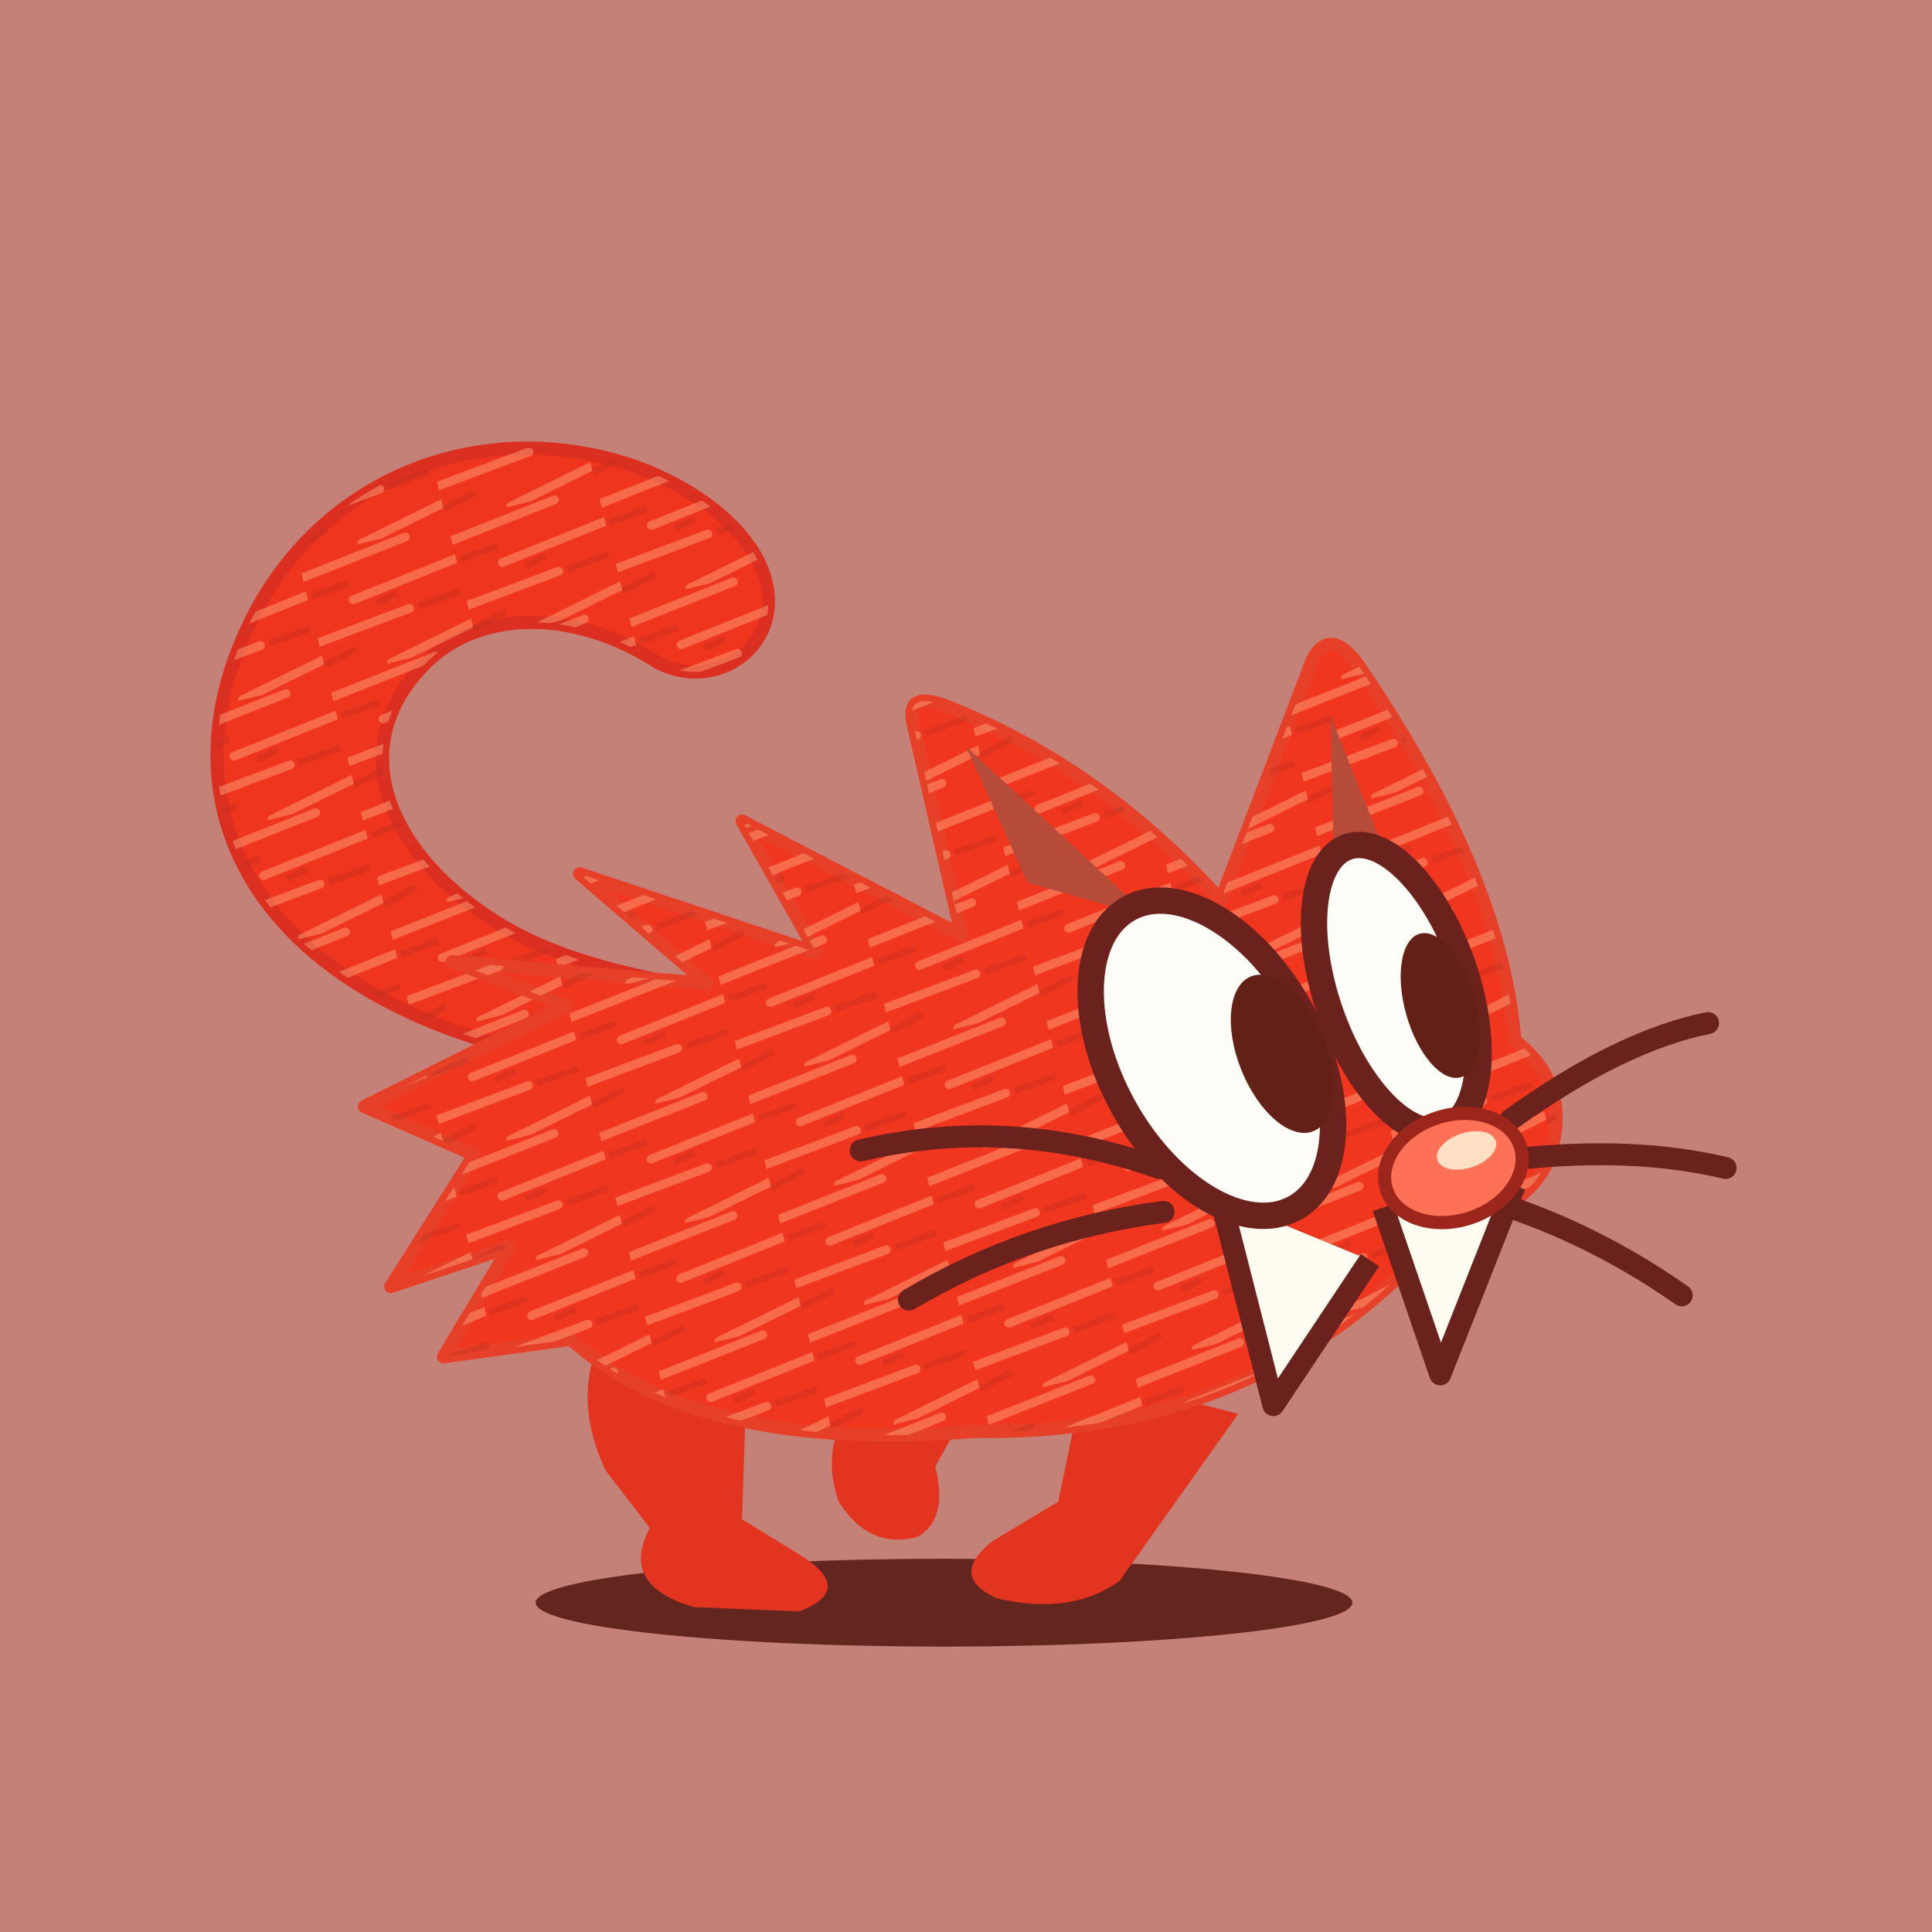
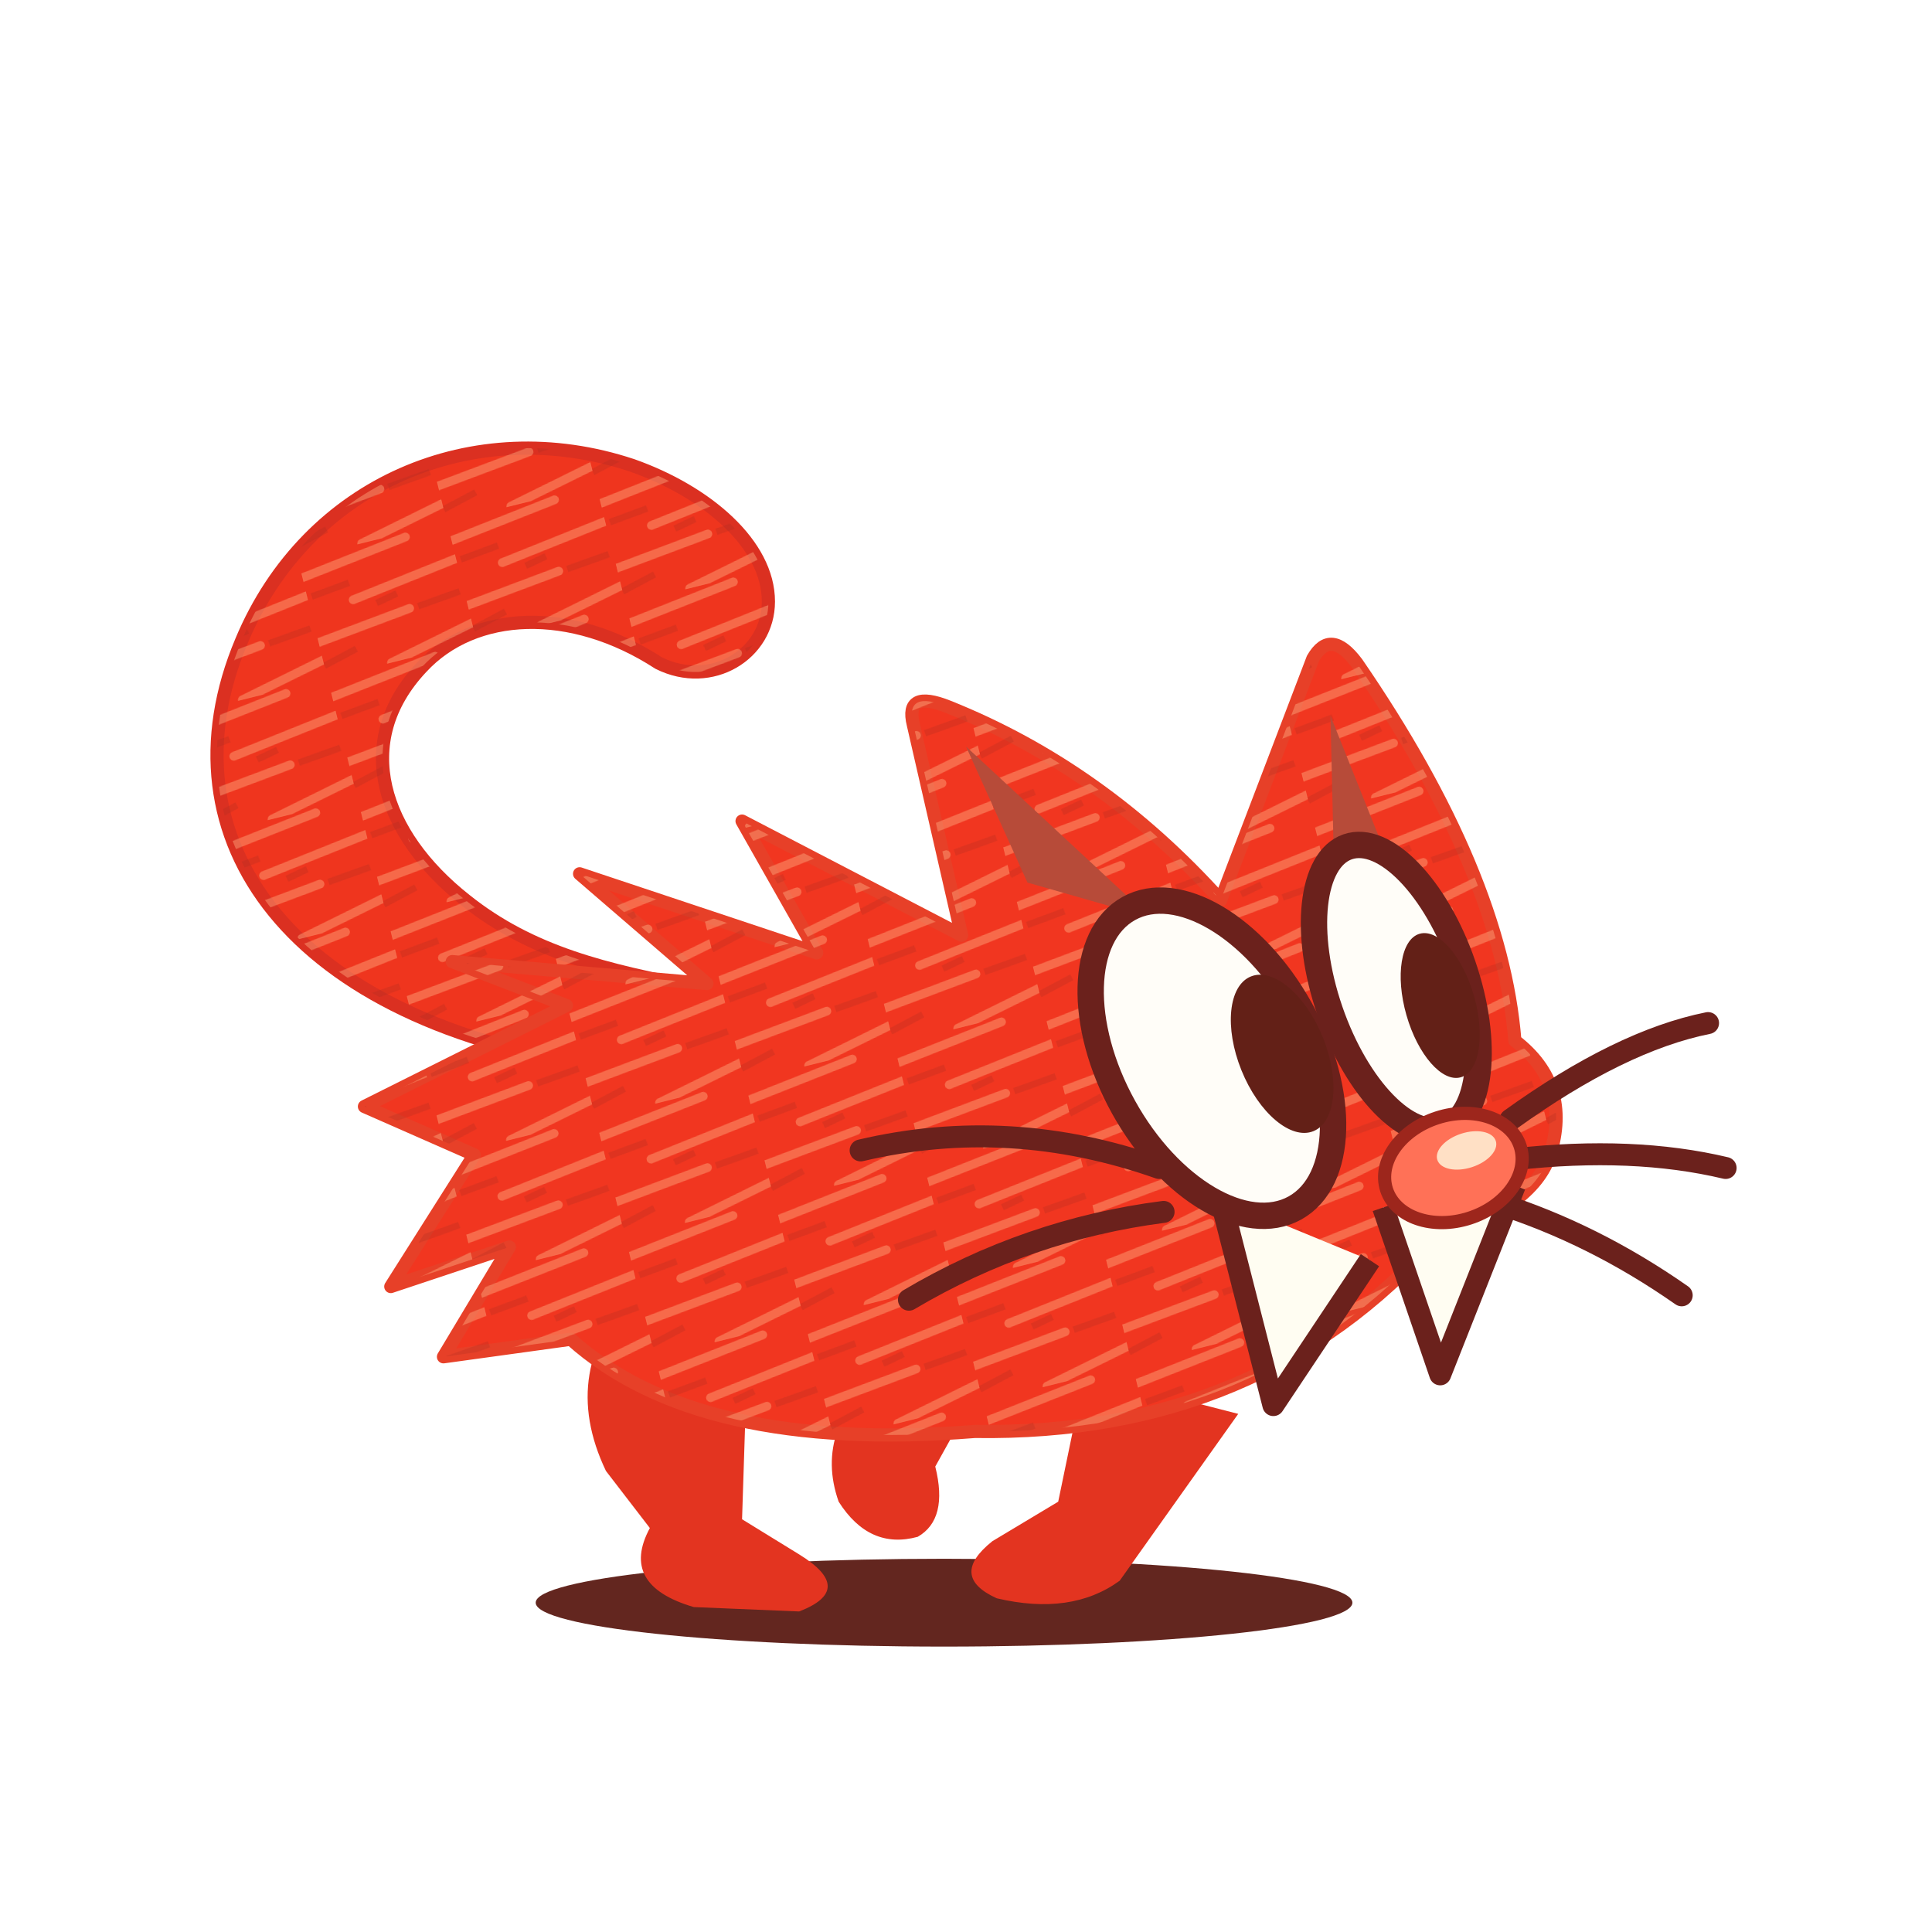
<svg xmlns="http://www.w3.org/2000/svg" viewBox="0 0 440 440" role="img" aria-labelledby="title">
  <defs>
    <pattern id="crayon" width="35" height="28" patternUnits="userSpaceOnUse" patternTransform="rotate(-14)">
      <path d="M-5 5 25 1M10 12 39 8M-4 20 22 17M15 28 38 23" fill="none" stroke="#ffad81" stroke-width="2" stroke-linecap="round" opacity=".43" />
      <path d="M1 9l9-1m14 9 10-1M0 25l8-2m7-9 5-1" fill="none" stroke="#a82b20" stroke-width="1.5" opacity=".25" />
    </pattern>
    <path id="coat" d="M108 263 83 252l46-23-26-10 58 5-29-25 54 18-17-30 50 26-11-48q-2-8 8-4 35 14 62 44l21-55q4-7 10 1 33 48 36 86 13 10 8 26-4 12-26 19-40 45-105 44-63 5-92-21l-29 4 15-25-27 9z" />
    <path id="tail-shape" d="M138 243C66 233 36 191 55 146c15-36 53-52 89-40 17 6 31 18 31 31 0 12-13 20-25 14-20-13-42-12-54 1-16 17-9 38 10 53 15 12 32 16 53 20z" />
  </defs>
  <style>
    .body { animation: hop 2.4s ease-in-out infinite; transform-origin: 54% 78%; }
    .tail { animation: swish 1.2s ease-in-out infinite alternate; transform-origin: 31% 54%; }
    .eyes { animation: blink 3.1s infinite; transform-origin: 69% 56%; }
    .shadow { animation: shadow 2.4s ease-in-out infinite; transform-origin: 49% 83%; }
    @keyframes hop { 0%, 36%, 68%, 100% { transform: translateY(0) rotate(0); } 49% { transform: translateY(-13px) rotate(-3deg); } 60% { transform: translateY(-4px) rotate(1deg); } }
    @keyframes swish { from { transform: rotate(-9deg); } to { transform: rotate(11deg); } }
    @keyframes blink { 0%, 42%, 48%, 100% { transform: scaleY(1); } 45% { transform: scaleY(.08); } }
    @keyframes shadow { 0%, 36%, 68%, 100% { transform: scale(1); opacity: .13; } 49% { transform: scale(.83); opacity: .07; } }
    @media (prefers-reduced-motion: reduce) { .body, .tail, .eyes, .shadow { animation: none; } }
  </style>
-   <path fill="#c48178" d="M0 0h440v440H0z" />
  <ellipse class="shadow" cx="215" cy="365" rx="93" ry="10" fill="#63261f" />
  <g class="body">
    <g class="tail">
      <use href="#tail-shape" fill="#ef351e" stroke="#db3021" stroke-width="3" />
      <use href="#tail-shape" fill="url(#crayon)" />
    </g>
    <path fill="#e33420" d="M145 293q-18 19-7 42l10 13q-7 13 10 18l24 1q13-5 0-13l-13-8 1-31m32-4q-17 14-11 31 7 11 18 8 7-4 4-16l10-18m24-3-6 29-15 9q-10 8 1 13 17 4 28-4l27-38z" />
    <use href="#coat" fill="#f13620" stroke="#e74028" stroke-width="3" stroke-linejoin="round" />
    <use href="#coat" fill="url(#crayon)" />
    <path d="m220 170 42 39-28-8zm83-7 18 45-17-3z" fill="#b74b39" />
    <path d="m278 273 12 47 22-33m3-12 13 38 17-43" fill="#fffdf2" stroke="#6b211c" stroke-width="5" stroke-linejoin="round" />
    <g class="eyes" fill="#fffdf8" stroke="#6b211c" stroke-width="6">
      <ellipse cx="276" cy="241" rx="23" ry="39" transform="rotate(-29 276 241)" />
      <ellipse cx="318" cy="225" rx="16" ry="34" transform="rotate(-19 318 225)" />
      <ellipse cx="292" cy="240" rx="10" ry="19" fill="#632017" stroke="none" transform="rotate(-22 292 240)" />
      <ellipse cx="328" cy="229" rx="8" ry="17" fill="#632017" stroke="none" transform="rotate(-16 328 229)" />
    </g>
    <path d="M264 266q-34-12-68-4m69 14q-31 4-58 20m137-41q25-18 45-22m-44 31q27-3 48 2m-52 8q22 7 42 21" fill="none" stroke="#6b211c" stroke-width="5" stroke-linecap="round" />
    <ellipse cx="331" cy="266" rx="16" ry="12" fill="#ff7157" stroke="#9d261c" stroke-width="3" transform="rotate(-18 331 266)" />
    <ellipse cx="334" cy="262" rx="7" ry="4" fill="#ffe0c5" transform="rotate(-18 334 262)" />
  </g>
</svg>
